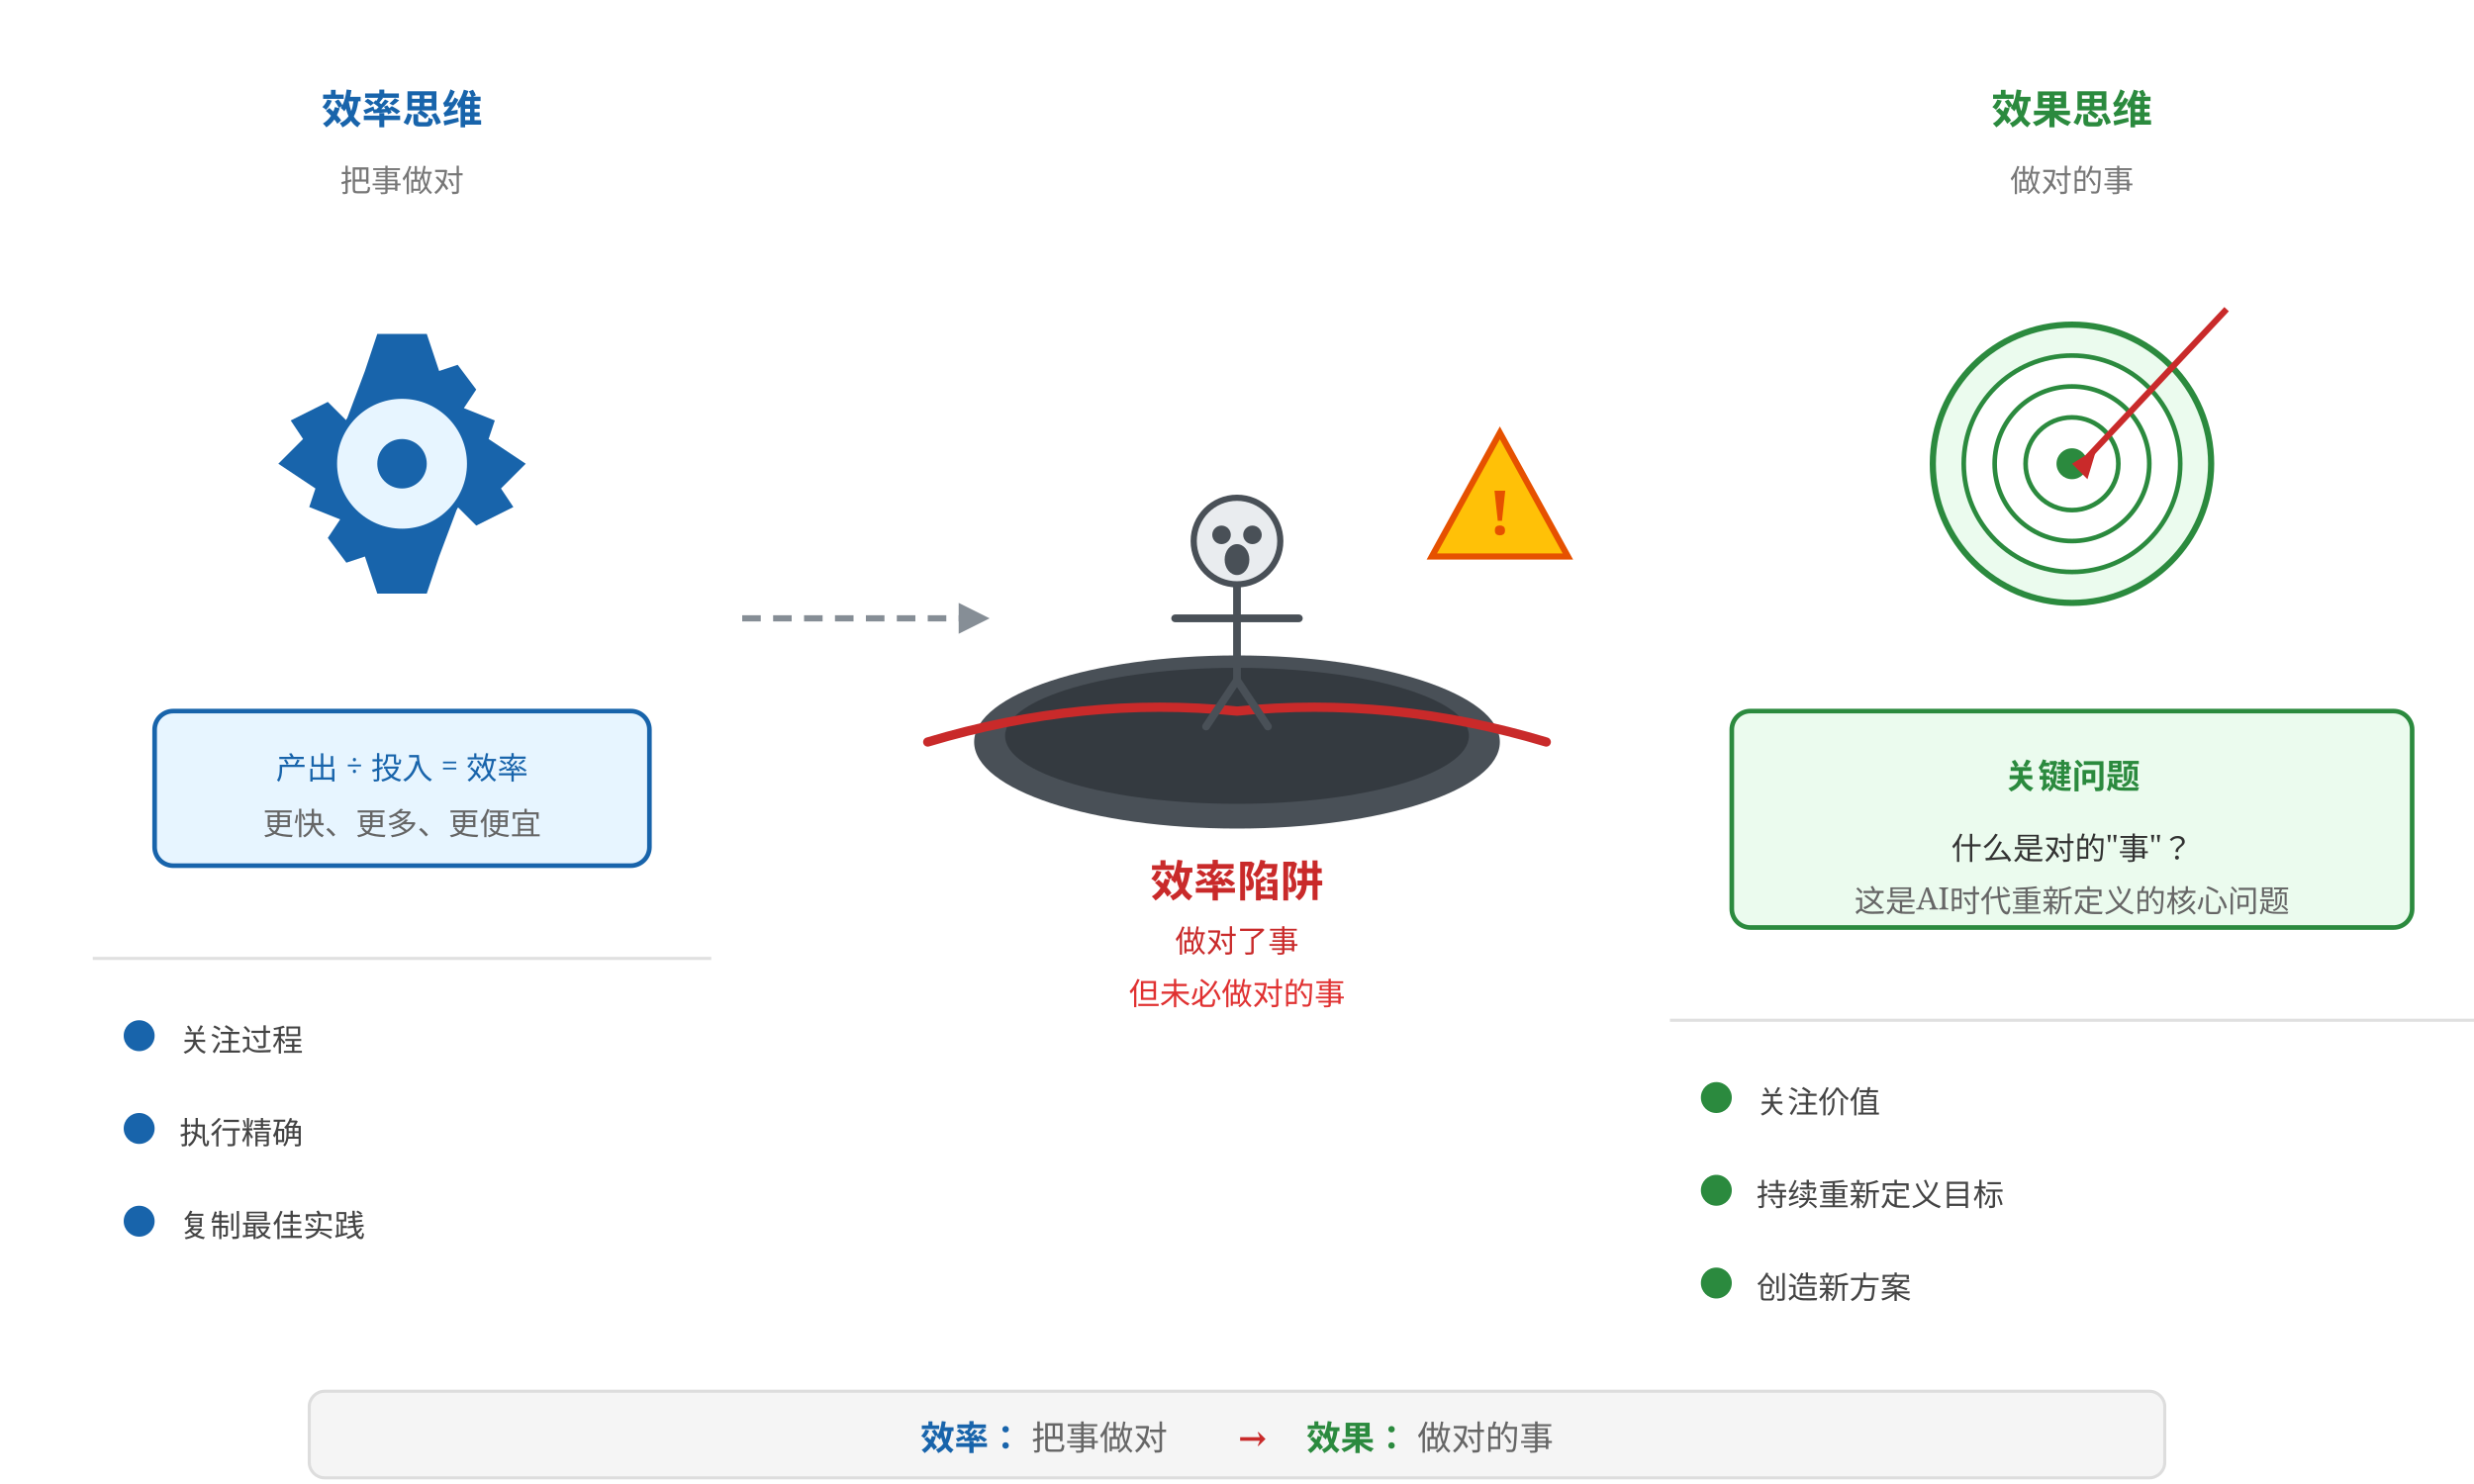
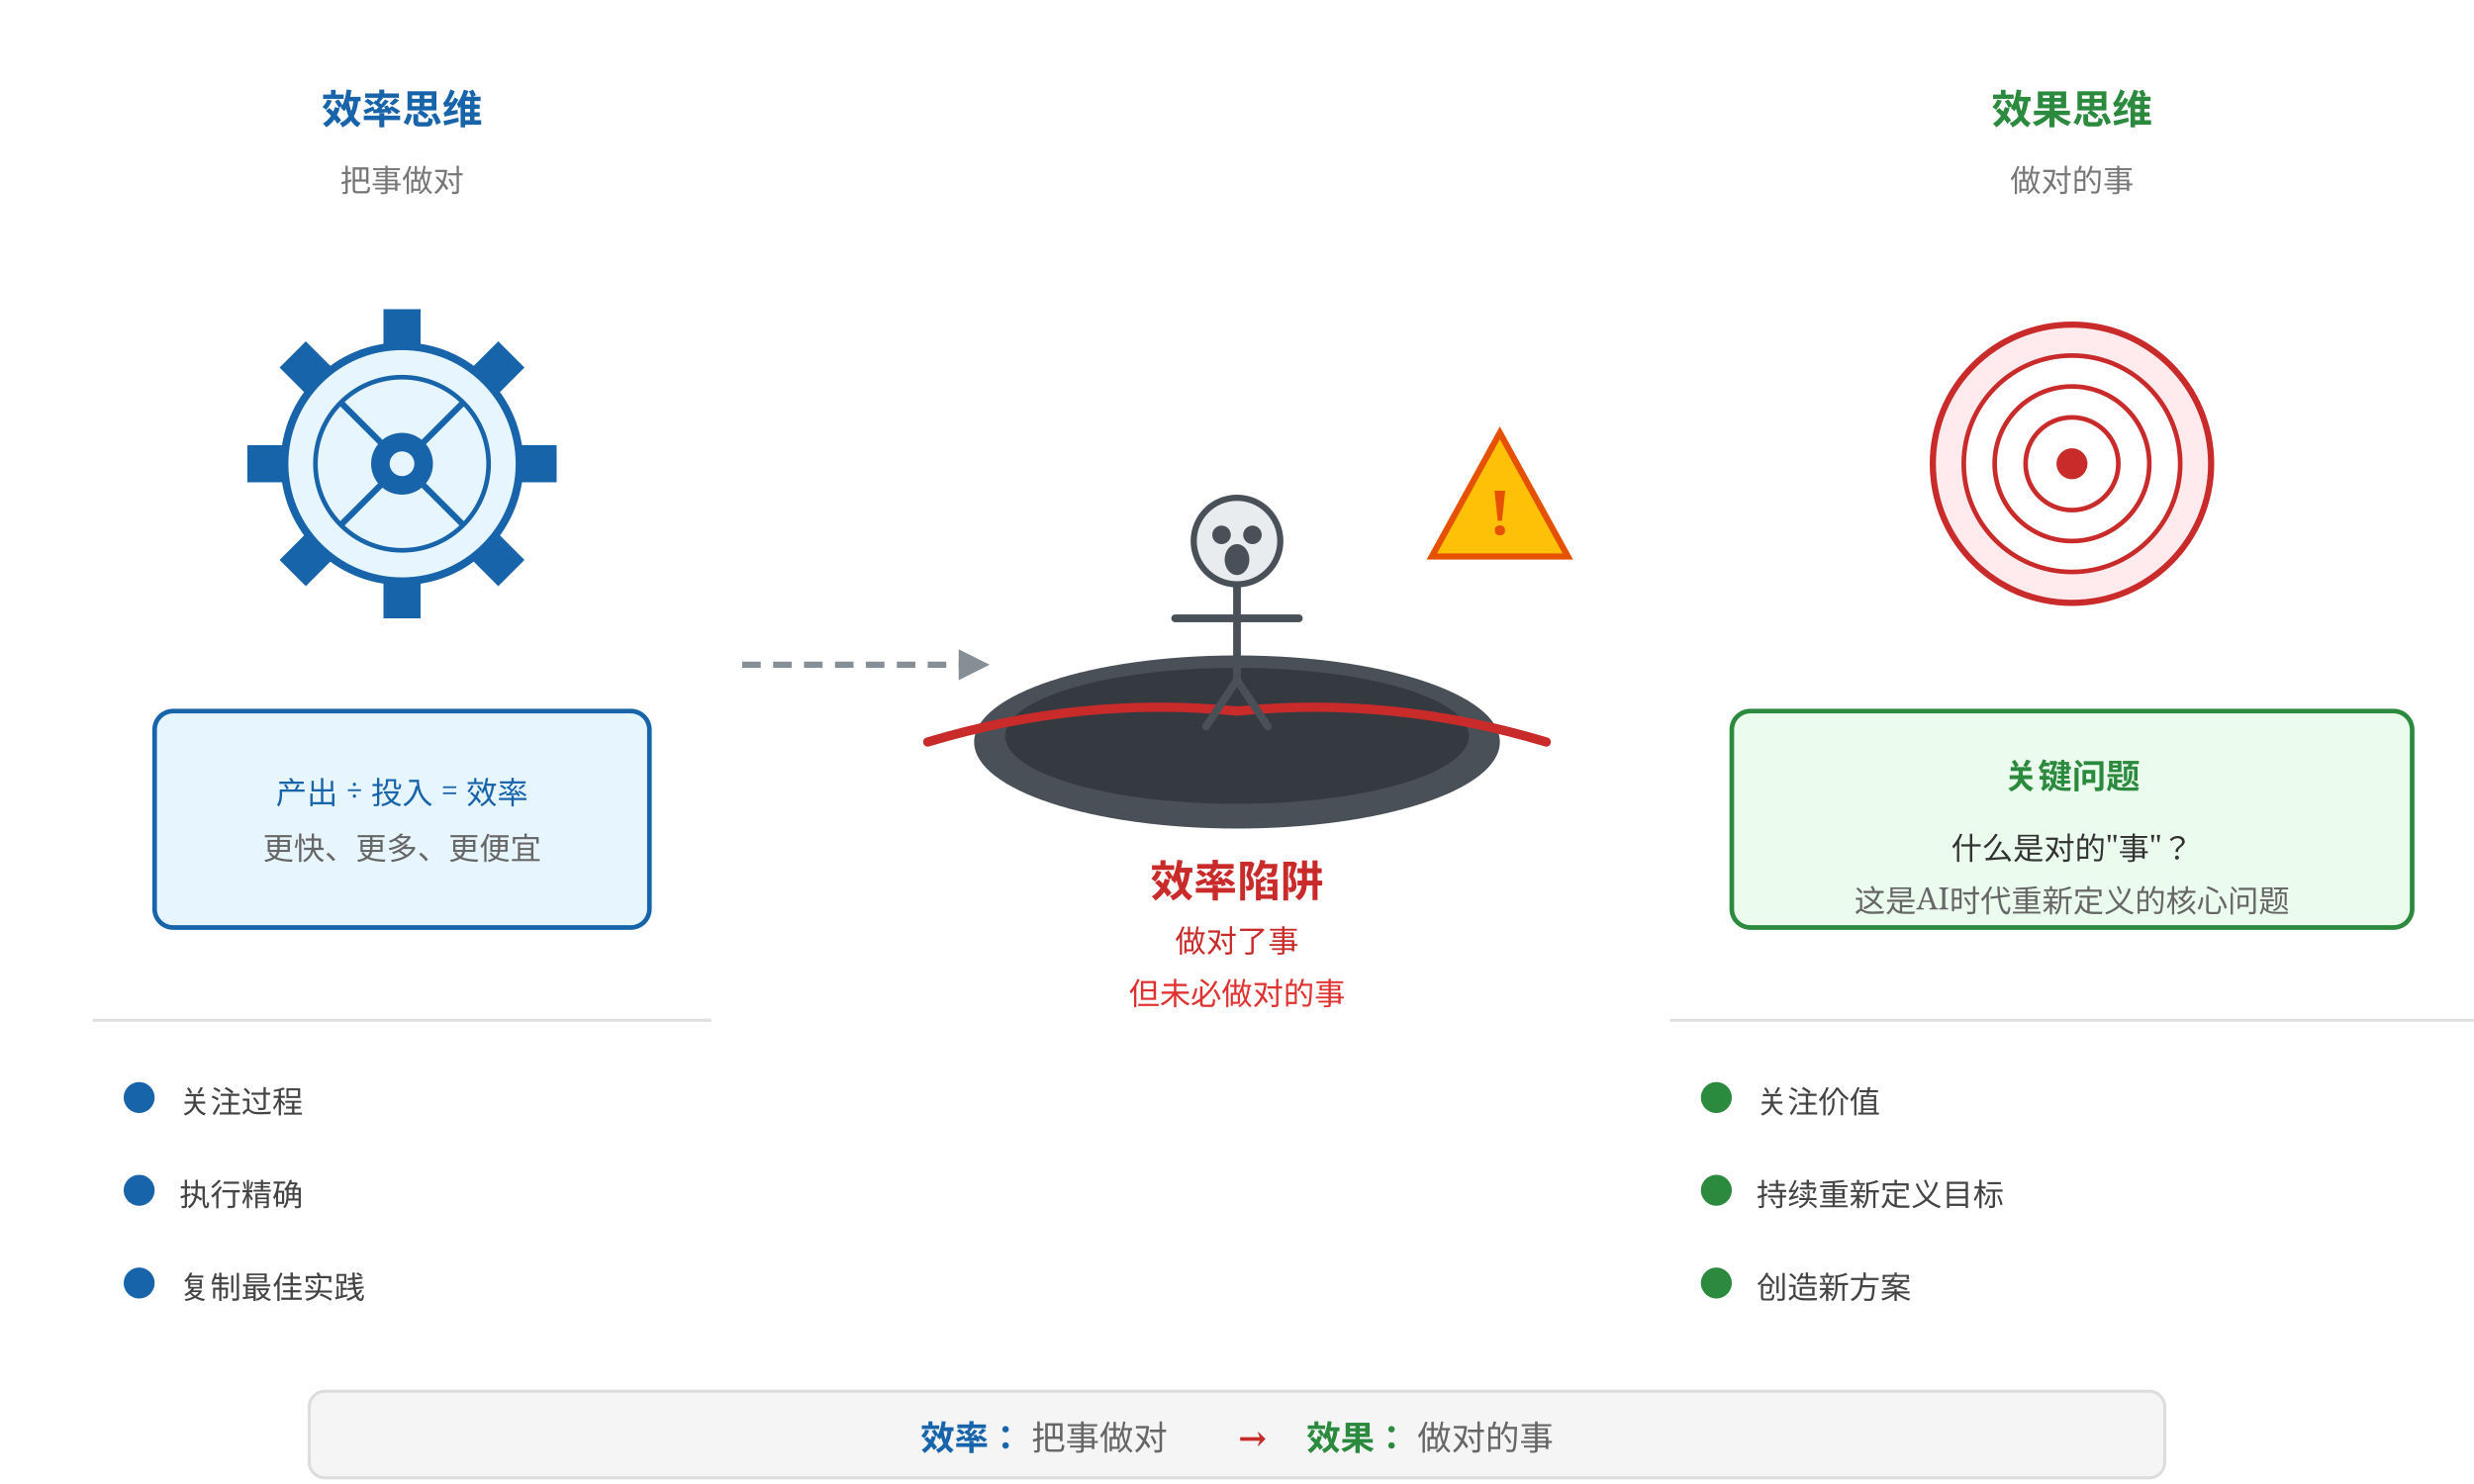
<svg xmlns="http://www.w3.org/2000/svg" viewBox="0 0 800 480" style="font-family: 'Songti SC', serif; background: #fefefe;">
  <rect width="800" height="480" fill="white" />
  <text x="130" y="40" text-anchor="middle" font-size="13" font-weight="bold" fill="#1864ab">效率思维</text>
  <text x="130" y="62" text-anchor="middle" font-size="10" fill="#777">把事做对</text>
  <g transform="translate(130, 150)">
-     <path d="M0 -42 L8 -42 L12 -30 L18 -32 L24 -24 L20 -18 L30 -14 L28 -8 L40 0 L32 8 L36 14 L24 20 L18 14 L12 30 L8 42 L0 42 L-8 42 L-12 30 L-18 32 L-24 24 L-20 18 L-30 14 L-28 8 L-40 0 L-32 -8 L-36 -14 L-24 -20 L-18 -14 L-12 -30 L-8 -42 Z" fill="#1864ab" />
-     <circle cx="0" cy="0" r="22" fill="#e7f5ff" stroke="#1864ab" stroke-width="2" />
-     <circle cx="0" cy="0" r="8" fill="#1864ab" />
+     <circle cx="0" cy="0" r="38" fill="#e7f5ff" stroke="#1864ab" stroke-width="2.5" />
+     <rect x="-6" y="-50" width="12" height="12" fill="#1864ab" />
+     <rect x="-6" y="38" width="12" height="12" fill="#1864ab" />
+     <rect x="-50" y="-6" width="12" height="12" fill="#1864ab" />
+     <rect x="38" y="-6" width="12" height="12" fill="#1864ab" />
+     <rect x="-6" y="-50" width="12" height="12" fill="#1864ab" transform="rotate(45)" />
+     <rect x="-6" y="38" width="12" height="12" fill="#1864ab" transform="rotate(45)" />
+     <rect x="-50" y="-6" width="12" height="12" fill="#1864ab" transform="rotate(45)" />
+     <rect x="38" y="-6" width="12" height="12" fill="#1864ab" transform="rotate(45)" />
+     <circle cx="0" cy="0" r="28" fill="none" stroke="#1864ab" stroke-width="1.5" />
+     <line x1="-20" y1="-20" x2="20" y2="20" stroke="#1864ab" stroke-width="2" />
+     <line x1="20" y1="-20" x2="-20" y2="20" stroke="#1864ab" stroke-width="2" />
+     <circle cx="0" cy="0" r="10" fill="#1864ab" />
+     <circle cx="0" cy="0" r="4" fill="#e7f5ff" />
  </g>
-   <rect x="50" y="230" width="160" height="50" rx="6" fill="#e7f5ff" stroke="#1864ab" stroke-width="1.5" />
-   <text x="130" y="252" text-anchor="middle" font-size="10" fill="#1864ab">产出 ÷ 投入 = 效率</text>
-   <text x="130" y="270" text-anchor="middle" font-size="10" fill="#666">更快、更多、更便宜</text>
-   <line x1="30" y1="310" x2="230" y2="310" stroke="#e0e0e0" stroke-width="1" />
-   <circle cx="45" cy="335" r="5" fill="#1864ab" />
-   <text x="58" y="340" font-size="10" fill="#444">关注过程</text>
-   <circle cx="45" cy="365" r="5" fill="#1864ab" />
-   <text x="58" y="370" font-size="10" fill="#444">执行精确</text>
-   <circle cx="45" cy="395" r="5" fill="#1864ab" />
-   <text x="58" y="400" font-size="10" fill="#444">复制最佳实践</text>
-   <path d="M240 200 L320 200" fill="none" stroke="#868e96" stroke-width="2" stroke-dasharray="6,4" />
-   <polygon points="320,200 310,195 310,205" fill="#868e96" />
+   <rect x="50" y="230" width="160" height="70" rx="6" fill="#e7f5ff" stroke="#1864ab" stroke-width="1.5" />
+   <text x="130" y="260" text-anchor="middle" font-size="10" fill="#1864ab">产出 ÷ 投入 = 效率</text>
+   <text x="130" y="278" text-anchor="middle" font-size="10" fill="#666">更快、更多、更便宜</text>
+   <line x1="30" y1="330" x2="230" y2="330" stroke="#e0e0e0" stroke-width="1" />
+   <circle cx="45" cy="355" r="5" fill="#1864ab" />
+   <text x="58" y="360" font-size="10" fill="#444">关注过程</text>
+   <circle cx="45" cy="385" r="5" fill="#1864ab" />
+   <text x="58" y="390" font-size="10" fill="#444">执行精确</text>
+   <circle cx="45" cy="415" r="5" fill="#1864ab" />
+   <text x="58" y="420" font-size="10" fill="#444">复制最佳实践</text>
+   <path d="M240 215 L320 215" fill="none" stroke="#868e96" stroke-width="2" stroke-dasharray="6,4" />
+   <polygon points="320,215 310,210 310,220" fill="#868e96" />
  <ellipse cx="400" cy="240" rx="85" ry="28" fill="#495057" />
  <ellipse cx="400" cy="238" rx="75" ry="22" fill="#343a40" />
  <path d="M300 240 Q350 225 400 230 Q450 225 500 240" fill="none" stroke="#c92a2a" stroke-width="3" stroke-linecap="round" />
  <g transform="translate(400, 175)">
    <circle cx="0" cy="0" r="14" fill="#e9ecef" stroke="#495057" stroke-width="2" />
    <circle cx="-5" cy="-2" r="3" fill="#495057" />
    <circle cx="5" cy="-2" r="3" fill="#495057" />
    <ellipse cx="0" cy="6" rx="4" ry="5" fill="#495057" />
    <line x1="0" y1="14" x2="0" y2="45" stroke="#495057" stroke-width="2.5" />
    <line x1="-20" y1="25" x2="20" y2="25" stroke="#495057" stroke-width="2.5" stroke-linecap="round" />
    <line x1="0" y1="45" x2="-10" y2="60" stroke="#495057" stroke-width="2.5" stroke-linecap="round" />
    <line x1="0" y1="45" x2="10" y2="60" stroke="#495057" stroke-width="2.5" stroke-linecap="round" />
  </g>
  <text x="400" y="290" text-anchor="middle" font-size="14" font-weight="bold" fill="#c92a2a">效率陷阱</text>
  <text x="400" y="308" text-anchor="middle" font-size="10" fill="#c92a2a">做对了事</text>
  <text x="400" y="325" text-anchor="middle" font-size="10" fill="#e03131">但未必做对的事</text>
  <g transform="translate(485, 165)">
    <polygon points="0,-25 22,15 -22,15" fill="#ffc107" stroke="#e65100" stroke-width="2" />
    <text x="0" y="8" text-anchor="middle" font-size="20" font-weight="bold" fill="#e65100">!</text>
  </g>
  <text x="670" y="40" text-anchor="middle" font-size="13" font-weight="bold" fill="#2b8a3e">效果思维</text>
  <text x="670" y="62" text-anchor="middle" font-size="10" fill="#777">做对的事</text>
-   <circle cx="670" cy="150" r="45" fill="#ebfbee" stroke="#2b8a3e" stroke-width="2" />
-   <circle cx="670" cy="150" r="35" fill="#fff" stroke="#2b8a3e" stroke-width="1.5" />
-   <circle cx="670" cy="150" r="25" fill="#fff" stroke="#2b8a3e" stroke-width="1.5" />
-   <circle cx="670" cy="150" r="15" fill="#fff" stroke="#2b8a3e" stroke-width="1.5" />
-   <circle cx="670" cy="150" r="5" fill="#2b8a3e" />
-   <line x1="720" y1="100" x2="675" y2="148" stroke="#c92a2a" stroke-width="2" />
-   <polygon points="670,150 678,145 675,155" fill="#c92a2a" />
+   <circle cx="670" cy="150" r="45" fill="#ffebee" stroke="#c92a2a" stroke-width="2" />
+   <circle cx="670" cy="150" r="35" fill="#fff" stroke="#c92a2a" stroke-width="1.5" />
+   <circle cx="670" cy="150" r="25" fill="#fff" stroke="#c92a2a" stroke-width="1.5" />
+   <circle cx="670" cy="150" r="15" fill="#fff" stroke="#c92a2a" stroke-width="1.5" />
+   <circle cx="670" cy="150" r="5" fill="#c92a2a" />
  <rect x="560" y="230" width="220" height="70" rx="6" fill="#ebfbee" stroke="#2b8a3e" stroke-width="1.5" />
  <text x="670" y="255" text-anchor="middle" font-size="11" font-weight="bold" fill="#2b8a3e">关键问题</text>
  <text x="670" y="278" text-anchor="middle" font-size="10" fill="#333">什么是对的"事"？</text>
  <text x="670" y="295" text-anchor="middle" font-size="10" fill="#666">这是AI时代重新定义的核心问题</text>
  <line x1="540" y1="330" x2="800" y2="330" stroke="#e0e0e0" stroke-width="1" />
  <circle cx="555" cy="355" r="5" fill="#2b8a3e" />
  <text x="568" y="360" font-size="10" fill="#444">关注价值</text>
  <circle cx="555" cy="385" r="5" fill="#2b8a3e" />
  <text x="568" y="390" font-size="10" fill="#444">持续重新定义目标</text>
  <circle cx="555" cy="415" r="5" fill="#2b8a3e" />
  <text x="568" y="420" font-size="10" fill="#444">创造新方案</text>
  <rect x="100" y="450" width="600" height="28" rx="5" fill="#f5f5f5" stroke="#ddd" stroke-width="1" />
  <text x="400" y="469" text-anchor="middle" font-size="11">
    <tspan fill="#1864ab" font-weight="bold">效率：</tspan>
    <tspan fill="#666">把事做对</tspan>
    <tspan dx="20" fill="#c92a2a" font-weight="bold">→</tspan>
    <tspan dx="10" fill="#2b8a3e" font-weight="bold">效果：</tspan>
    <tspan fill="#666">做对的事</tspan>
  </text>
</svg>
